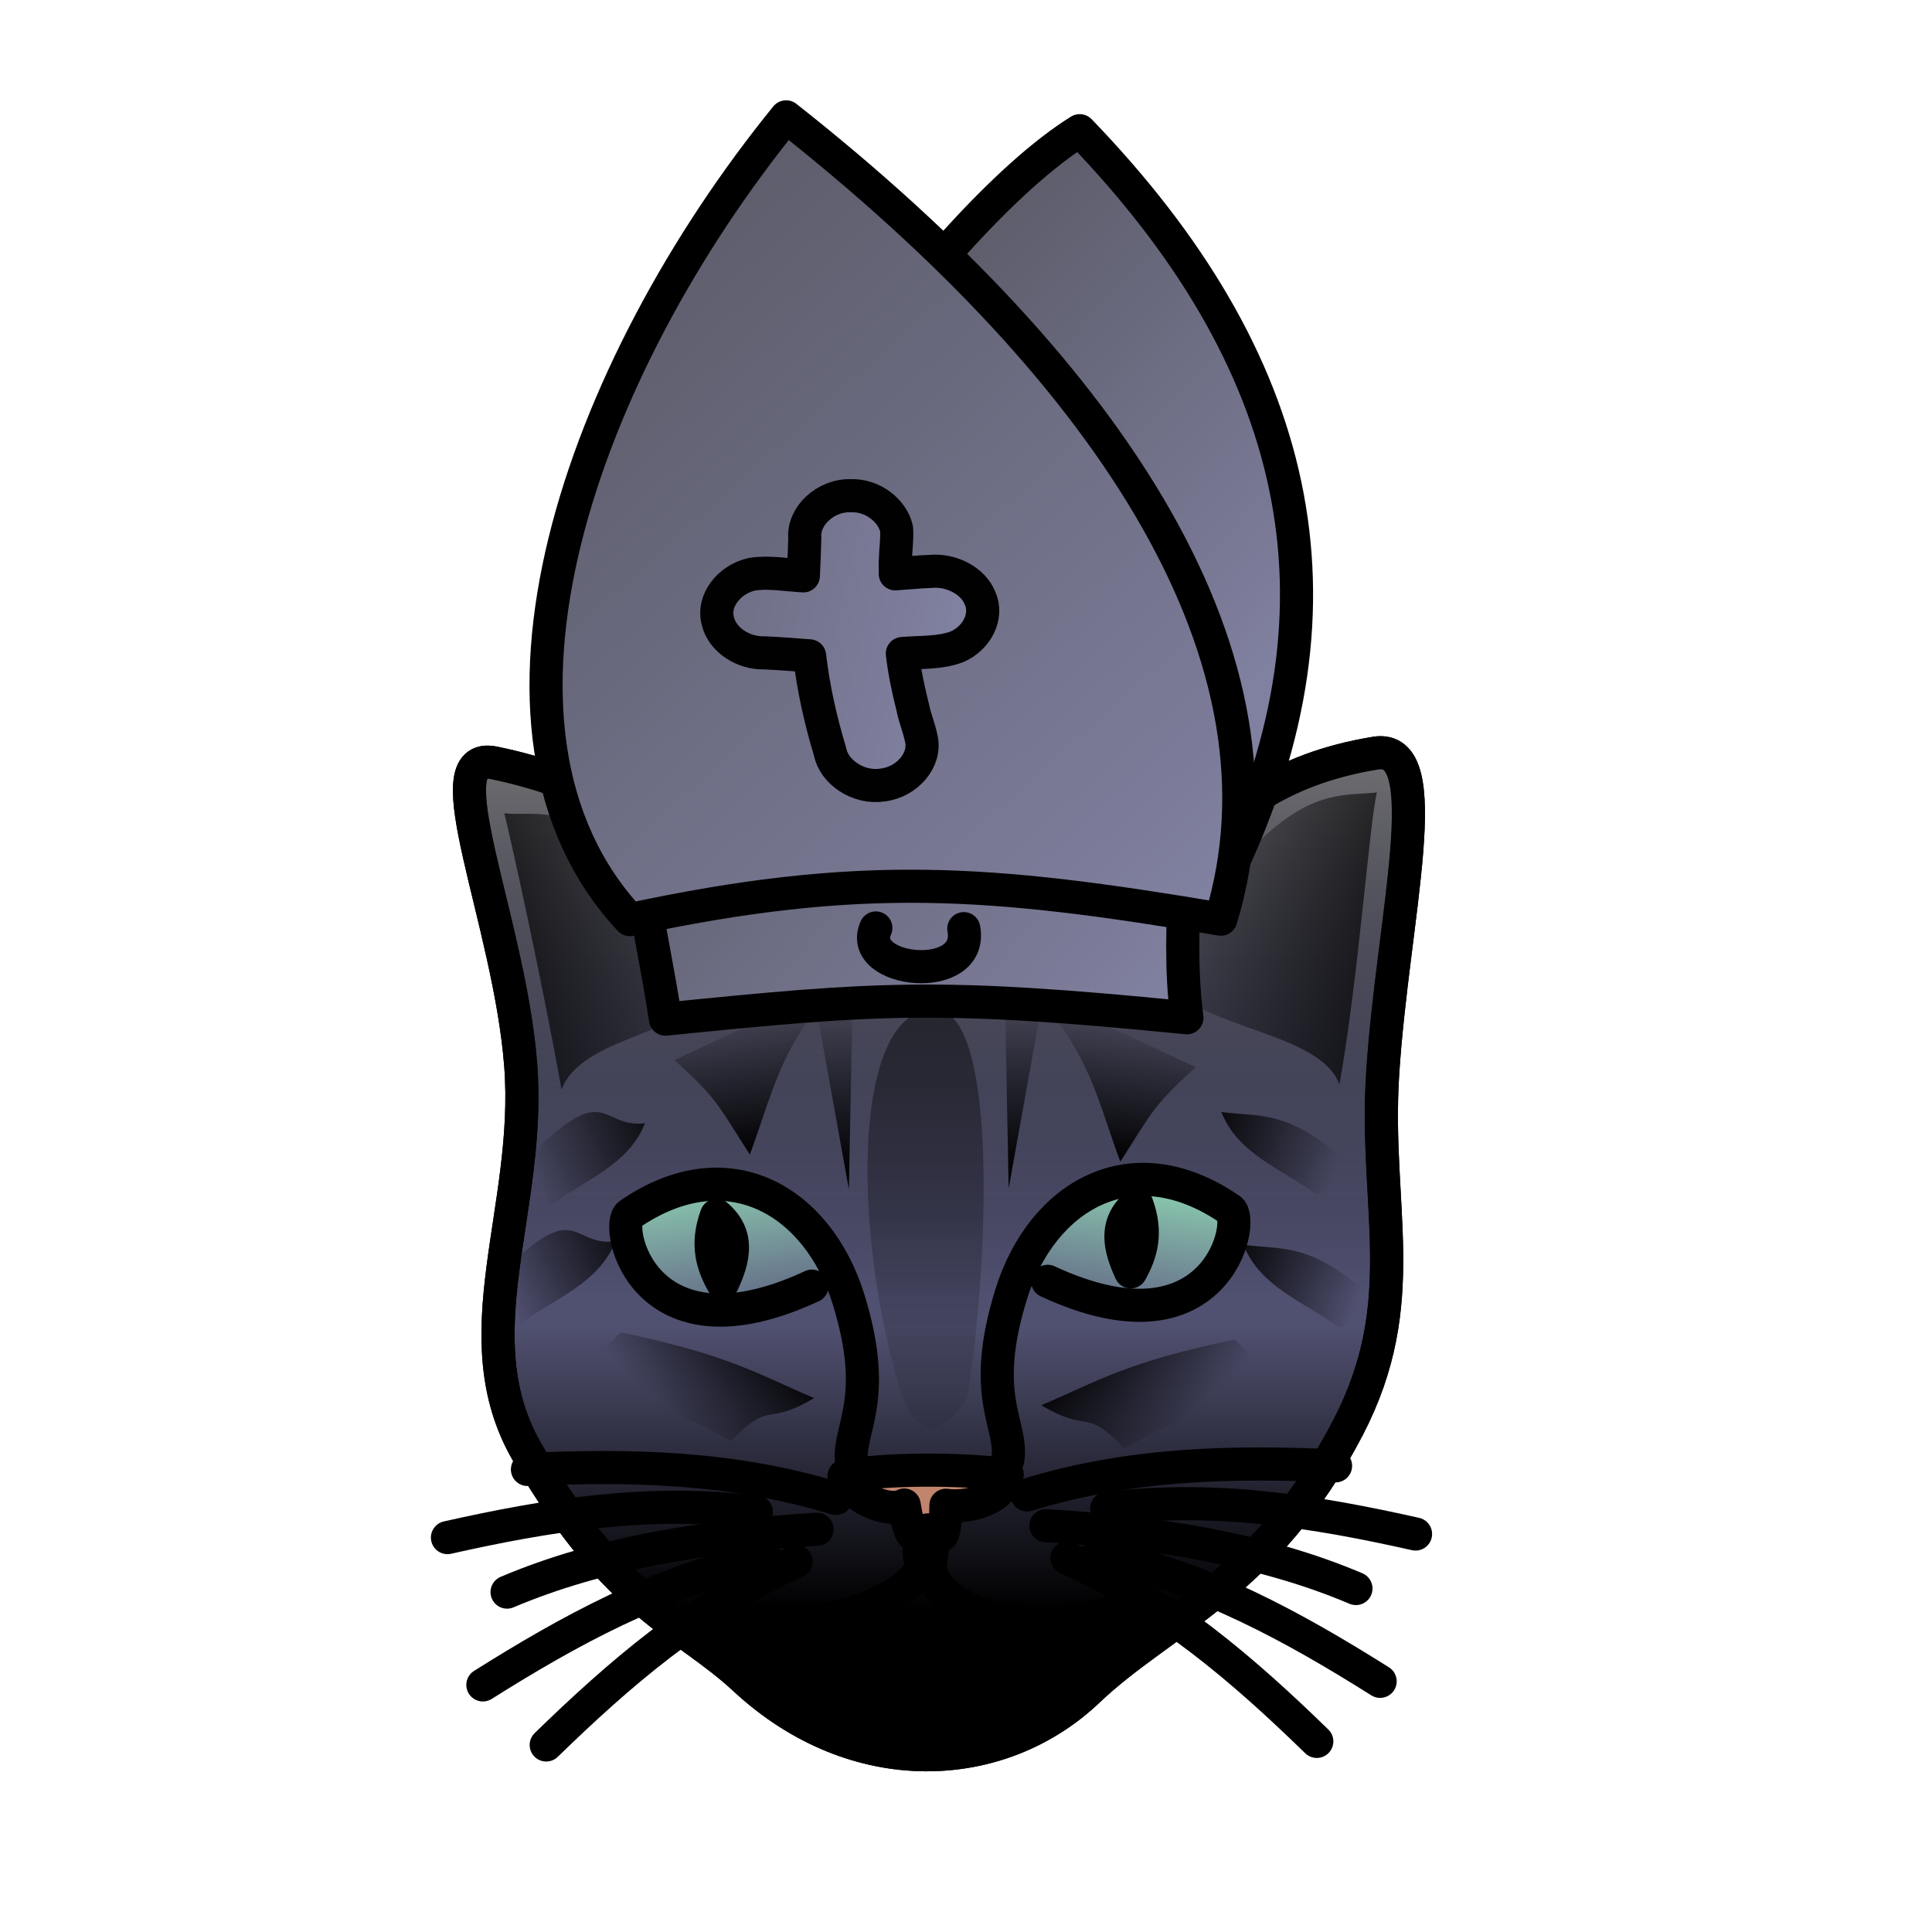
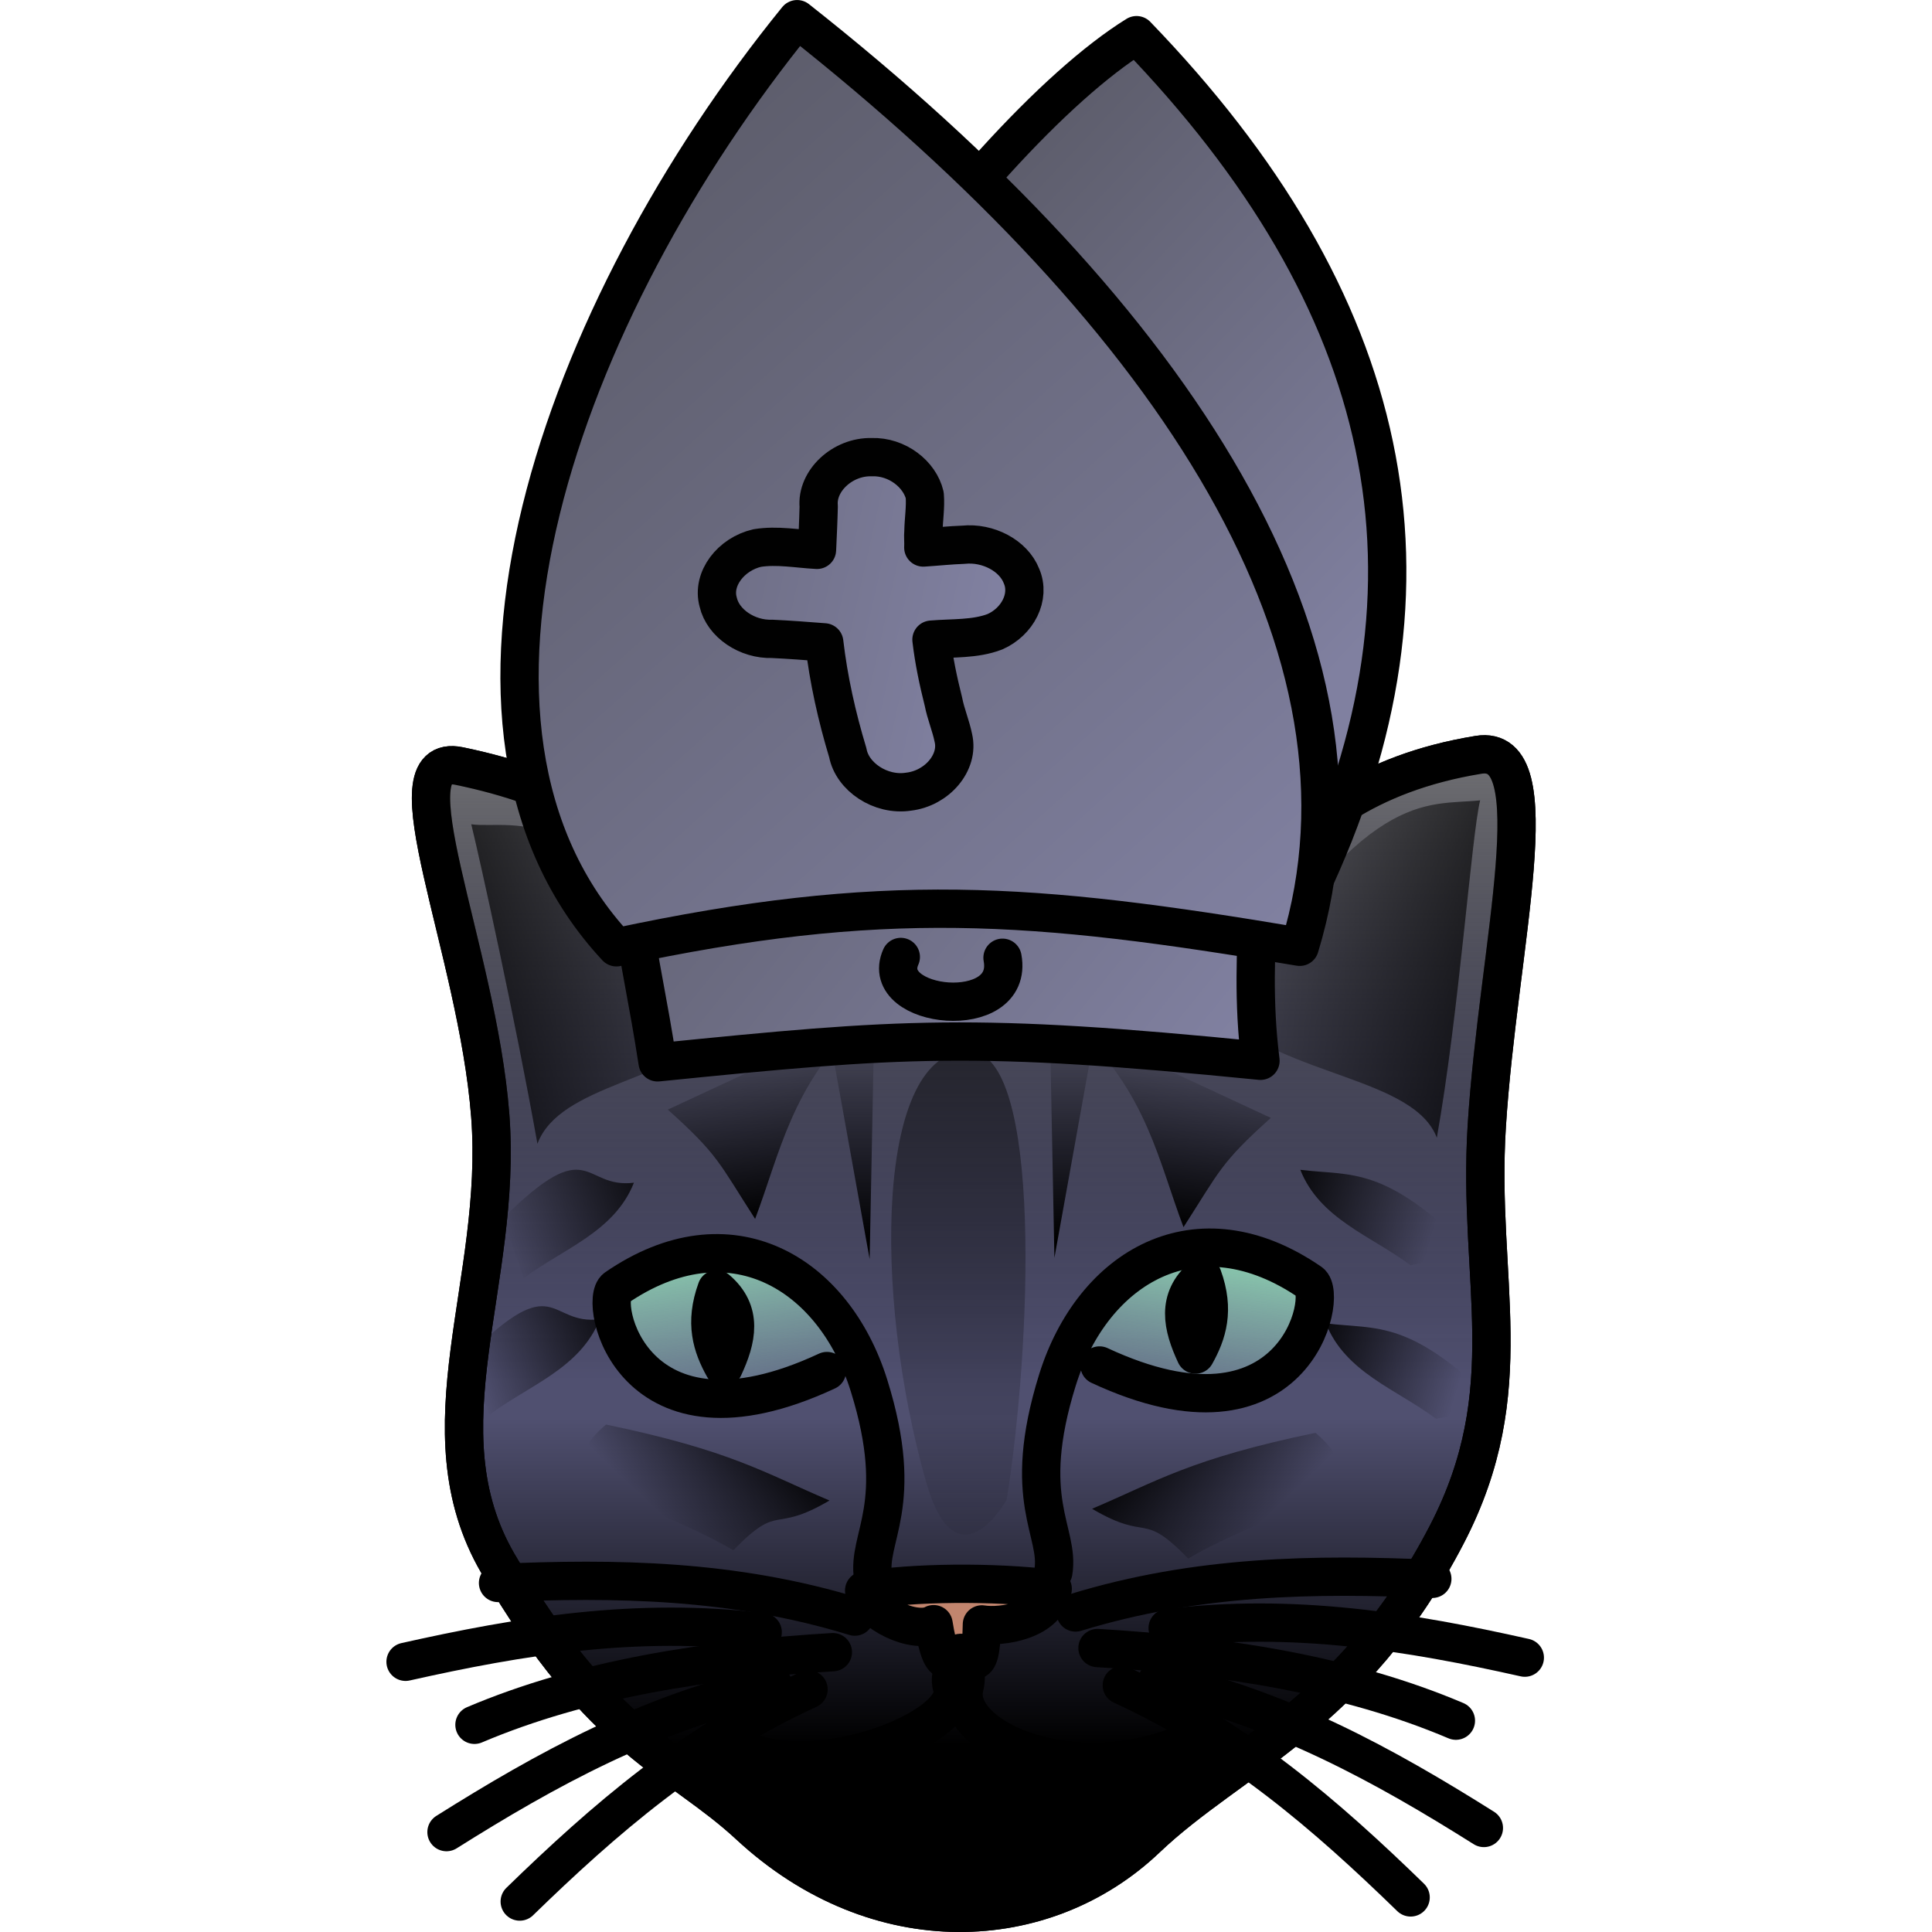
- <svg xmlns="http://www.w3.org/2000/svg" xmlns:xlink="http://www.w3.org/1999/xlink" width="700pt" height="700pt" id="svg36220" version="1.0">
+ <svg xmlns="http://www.w3.org/2000/svg" xmlns:xlink="http://www.w3.org/1999/xlink" width="100" height="100" id="svg36220" version="1.0">
  <defs id="defs36222">
    <linearGradient id="linearGradient2256">
      <stop id="stop2258" offset="0" style="stop-color:#404040;stop-opacity:1;" />
      <stop id="stop2260" offset="1" style="stop-color:#8080a0;stop-opacity:1;" />
    </linearGradient>
-     <linearGradient xlink:href="#linearGradient2507" id="linearGradient3296" gradientUnits="userSpaceOnUse" x1="472.81" y1="747.087" x2="472.81" y2="566.33" gradientTransform="matrix(0.756161,0,0,0.756161,96.07502,212.7173)" />
+     <linearGradient xlink:href="#linearGradient2507" id="linearGradient3296" gradientUnits="userSpaceOnUse" x1="472.81" y1="747.087" x2="472.81" y2="566.33" gradientTransform="matrix(9.36702e-2,0,0,9.36702e-2,6.11469,20.3496)" />
    <linearGradient id="linearGradient3284">
      <stop style="stop-color:#808080;stop-opacity:1;" offset="0" id="stop3286" />
      <stop style="stop-color:#000000;stop-opacity:0;" offset="1" id="stop3288" />
    </linearGradient>
-     <linearGradient xlink:href="#linearGradient3284" id="linearGradient3290" x1="466.629" y1="160.42" x2="466.629" y2="546.33" gradientUnits="userSpaceOnUse" gradientTransform="matrix(0.756161,0,0,0.756161,96.07502,212.7173)" />
-     <linearGradient xlink:href="#linearGradient3268" id="linearGradient3278" gradientUnits="userSpaceOnUse" x1="337.506" y1="472.642" x2="352.788" y2="578.182" gradientTransform="matrix(-0.756161,0,0,0.756161,801.8343,213.9775)" />
+     <linearGradient xlink:href="#linearGradient3284" id="linearGradient3290" x1="466.629" y1="160.42" x2="466.629" y2="546.33" gradientUnits="userSpaceOnUse" gradientTransform="matrix(9.36702e-2,0,0,9.36702e-2,6.11469,20.3496)" />
+     <linearGradient xlink:href="#linearGradient3268" id="linearGradient3278" gradientUnits="userSpaceOnUse" x1="337.506" y1="472.642" x2="352.788" y2="578.182" gradientTransform="matrix(-9.3670189e-2,0,0,9.3670189e-2,93.54132,20.50571)" />
    <linearGradient id="linearGradient3268">
      <stop style="stop-color:#8accae;stop-opacity:1;" offset="0" id="stop3270" />
      <stop style="stop-color:#9fc1cd;stop-opacity:0;" offset="1" id="stop3272" />
    </linearGradient>
-     <linearGradient xlink:href="#linearGradient3268" id="linearGradient3274" x1="337.506" y1="472.642" x2="352.788" y2="578.182" gradientUnits="userSpaceOnUse" gradientTransform="matrix(0.756161,0,0,0.756161,96.07502,212.7173)" />
-     <linearGradient xlink:href="#linearGradient2305" id="linearGradient2313" x1="2087.14" y1="-485" x2="2033.252" y2="-862.516" gradientUnits="userSpaceOnUse" gradientTransform="matrix(0.183292,0,0,0.183292,-16.57108,646.6376)" />
-     <linearGradient xlink:href="#linearGradient2305" id="linearGradient2311" x1="2394.735" y1="-485" x2="2394.735" y2="-938.333" gradientUnits="userSpaceOnUse" gradientTransform="matrix(0.183292,0,0,0.183292,-35.76228,656.1246)" />
-     <linearGradient xlink:href="#linearGradient2305" id="linearGradient2317" gradientUnits="userSpaceOnUse" gradientTransform="matrix(1.789056e-2,-0.182416,0.182416,1.789056e-2,334.9694,1051.34)" x1="2470.081" y1="-364.988" x2="2309.711" y2="-733.761" />
-     <linearGradient xlink:href="#linearGradient2305" id="linearGradient2323" gradientUnits="userSpaceOnUse" x1="2234.743" y1="-614.407" x2="1987.283" y2="-832.365" gradientTransform="matrix(7.348649e-3,-0.183144,0.183144,7.348649e-3,466.9423,1057.473)" />
-     <linearGradient xlink:href="#linearGradient2305" id="linearGradient2333" gradientUnits="userSpaceOnUse" x1="2087.14" y1="-485" x2="2033.252" y2="-862.516" gradientTransform="matrix(-0.183292,0,0,0.183292,920.0253,650.0946)" />
-     <linearGradient xlink:href="#linearGradient2305" id="linearGradient2335" gradientUnits="userSpaceOnUse" gradientTransform="matrix(-0.183292,0,0,0.183292,933.1313,655.5846)" x1="2394.735" y1="-485" x2="2394.735" y2="-938.333" />
-     <linearGradient xlink:href="#linearGradient2305" id="linearGradient2337" gradientUnits="userSpaceOnUse" gradientTransform="matrix(-1.789056e-2,-0.182416,-0.182416,1.789056e-2,563.0843,1053.067)" x1="2437.968" y1="-388.633" x2="2293.654" y2="-745.584" />
-     <linearGradient xlink:href="#linearGradient2305" id="linearGradient2339" gradientUnits="userSpaceOnUse" gradientTransform="matrix(-7.348649e-3,-0.183144,-0.183144,7.348649e-3,429.3836,1060.929)" x1="2234.743" y1="-614.407" x2="1987.283" y2="-832.365" />
-     <linearGradient xlink:href="#linearGradient2305" id="linearGradient2363" gradientUnits="userSpaceOnUse" x1="1647.14" y1="-382.909" x2="2633.252" y2="-582.909" gradientTransform="matrix(0.165748,0,0,0.165748,-71.27288,553.7026)" />
-     <linearGradient xlink:href="#linearGradient2305" id="linearGradient2367" gradientUnits="userSpaceOnUse" gradientTransform="matrix(-0.165748,0,0,0.165748,982.2883,551.1816)" x1="1647.14" y1="-382.909" x2="2633.252" y2="-582.909" />
-     <linearGradient xlink:href="#linearGradient2305" id="linearGradient3256" gradientUnits="userSpaceOnUse" gradientTransform="matrix(0.180961,-2.913348e-2,-2.913348e-2,-0.180961,0.979815,514.4726)" x1="2653.51" y1="1167.897" x2="2228.905" y2="-1469.516" />
-     <linearGradient xlink:href="#linearGradient2305" id="linearGradient3260" gradientUnits="userSpaceOnUse" gradientTransform="matrix(-1.789056e-2,-0.182416,-0.182416,1.789056e-2,552.3903,988.9046)" x1="2437.968" y1="-388.633" x2="2293.654" y2="-745.584" />
+     <linearGradient xlink:href="#linearGradient3268" id="linearGradient3274" x1="337.506" y1="472.642" x2="352.788" y2="578.182" gradientUnits="userSpaceOnUse" gradientTransform="matrix(9.3670189e-2,0,0,9.3670189e-2,6.11469,20.3496)" />
+     <linearGradient xlink:href="#linearGradient2305" id="linearGradient2313" x1="2087.14" y1="-485" x2="2033.252" y2="-862.516" gradientUnits="userSpaceOnUse" gradientTransform="matrix(2.2705477e-2,0,0,2.2705477e-2,-7.83946,74.1019)" />
+     <linearGradient xlink:href="#linearGradient2305" id="linearGradient2311" x1="2394.735" y1="-485" x2="2394.735" y2="-938.333" gradientUnits="userSpaceOnUse" gradientTransform="matrix(2.2705477e-2,0,0,2.2705477e-2,-10.21678,75.27711)" />
+     <linearGradient xlink:href="#linearGradient2305" id="linearGradient2317" gradientUnits="userSpaceOnUse" gradientTransform="matrix(2.2162107e-3,-2.2596962e-2,2.2596962e-2,2.2162107e-3,35.70797,124.2348)" x1="2470.081" y1="-364.988" x2="2309.711" y2="-733.761" />
+     <linearGradient xlink:href="#linearGradient2305" id="linearGradient2323" gradientUnits="userSpaceOnUse" x1="2234.743" y1="-614.407" x2="1987.283" y2="-832.365" gradientTransform="matrix(9.1032114e-4,-2.2687143e-2,2.2687143e-2,9.1032114e-4,52.05624,124.9945)" />
+     <linearGradient xlink:href="#linearGradient2305" id="linearGradient2333" gradientUnits="userSpaceOnUse" x1="2087.14" y1="-485" x2="2033.252" y2="-862.516" gradientTransform="matrix(-2.2705477e-2,0,0,2.2705477e-2,108.1823,74.53014)" />
+     <linearGradient xlink:href="#linearGradient2305" id="linearGradient2335" gradientUnits="userSpaceOnUse" gradientTransform="matrix(-2.2705477e-2,0,0,2.2705477e-2,109.8059,75.21022)" x1="2394.735" y1="-485" x2="2394.735" y2="-938.333" />
+     <linearGradient xlink:href="#linearGradient2305" id="linearGradient2337" gradientUnits="userSpaceOnUse" gradientTransform="matrix(-2.2162107e-3,-2.2596962e-2,-2.2596962e-2,2.2162107e-3,63.96593,124.4487)" x1="2437.968" y1="-388.633" x2="2293.654" y2="-745.584" />
+     <linearGradient xlink:href="#linearGradient2305" id="linearGradient2339" gradientUnits="userSpaceOnUse" gradientTransform="matrix(-9.1032114e-4,-2.2687143e-2,-2.2687143e-2,9.1032114e-4,47.40362,125.4227)" x1="2234.743" y1="-614.407" x2="1987.283" y2="-832.365" />
+     <linearGradient xlink:href="#linearGradient2305" id="linearGradient2363" gradientUnits="userSpaceOnUse" x1="1647.14" y1="-382.909" x2="2633.252" y2="-582.909" gradientTransform="matrix(2.0532197e-2,0,0,2.0532197e-2,-14.6157,62.58949)" />
+     <linearGradient xlink:href="#linearGradient2305" id="linearGradient2367" gradientUnits="userSpaceOnUse" gradientTransform="matrix(-2.0532197e-2,0,0,2.0532197e-2,115.8952,62.2772)" x1="1647.14" y1="-382.909" x2="2633.252" y2="-582.909" />
+     <linearGradient xlink:href="#linearGradient2305" id="linearGradient3256" gradientUnits="userSpaceOnUse" gradientTransform="matrix(2.2416722e-2,-3.6089385e-3,-3.6089385e-3,-2.2416722e-2,-5.66532,57.72983)" x1="2653.51" y1="1167.897" x2="2228.905" y2="-1469.516" />
+     <linearGradient xlink:href="#linearGradient2305" id="linearGradient3260" gradientUnits="userSpaceOnUse" gradientTransform="matrix(-2.2162107e-3,-2.2596962e-2,-2.2596962e-2,2.2162107e-3,62.6412,116.5006)" x1="2437.968" y1="-388.633" x2="2293.654" y2="-745.584" />
    <linearGradient id="linearGradient2305">
      <stop style="stop-color:#000000;stop-opacity:1;" offset="0" id="stop2307" />
      <stop style="stop-color:#000000;stop-opacity:0;" offset="1" id="stop2309" />
    </linearGradient>
-     <linearGradient xlink:href="#linearGradient2305" id="linearGradient3264" gradientUnits="userSpaceOnUse" gradientTransform="matrix(1.789056e-2,-0.182416,0.182416,1.789056e-2,349.2277,994.3056)" x1="2470.081" y1="-364.988" x2="2309.711" y2="-733.761" />
+     <linearGradient xlink:href="#linearGradient2305" id="linearGradient3264" gradientUnits="userSpaceOnUse" gradientTransform="matrix(2.2162107e-3,-2.2596962e-2,2.2596962e-2,2.2162107e-3,37.47423,117.1696)" x1="2470.081" y1="-364.988" x2="2309.711" y2="-733.761" />
    <linearGradient id="linearGradient2507">
      <stop style="stop-color:#000000;stop-opacity:1;" offset="0" id="stop2509" />
      <stop style="stop-color:#505070;stop-opacity:1;" offset="1" id="stop2511" />
    </linearGradient>
-     <linearGradient xlink:href="#linearGradient2256" id="linearGradient7567" gradientUnits="userSpaceOnUse" x1="696.986" y1="124.255" x2="216.333" y2="486.992" gradientTransform="matrix(-0.821076,0,0,0.659347,793.4967,-2.893583)" />
-     <linearGradient xlink:href="#linearGradient2256" id="linearGradient7571" gradientUnits="userSpaceOnUse" gradientTransform="matrix(0.821076,0,0,0.659347,109.3671,68.15133)" x1="-32.539" y1="195.968" x2="575.18" y2="588.124" />
-     <linearGradient xlink:href="#linearGradient2256" id="linearGradient3723" gradientUnits="userSpaceOnUse" gradientTransform="matrix(0.263763,-1.745969e-2,3.317125e-2,0.374229,495.2371,151.8994)" x1="-1567.287" y1="-173.399" x2="-199.666" y2="439.294" />
-     <linearGradient xlink:href="#linearGradient2256" id="linearGradient3939" gradientUnits="userSpaceOnUse" gradientTransform="matrix(0.821076,0,0,0.659347,101.1563,3.699977)" x1="-153.954" y1="-67.193" x2="615.718" y2="620.052" />
+     <linearGradient xlink:href="#linearGradient2256" id="linearGradient7567" gradientUnits="userSpaceOnUse" x1="696.986" y1="124.255" x2="216.333" y2="486.992" gradientTransform="matrix(-0.1017116,0,0,8.1677269e-2,92.5085,-6.359417)" />
+     <linearGradient xlink:href="#linearGradient2256" id="linearGradient7571" gradientUnits="userSpaceOnUse" gradientTransform="matrix(0.1017116,0,0,8.1677269e-2,7.76126,2.441343)" x1="-32.539" y1="195.968" x2="575.18" y2="588.124" />
+     <linearGradient xlink:href="#linearGradient2256" id="linearGradient3723" gradientUnits="userSpaceOnUse" gradientTransform="matrix(3.2673905e-2,-2.1628366e-3,4.1091218e-3,4.6357992e-2,55.56129,12.81572)" x1="-1567.287" y1="-173.399" x2="-199.666" y2="439.294" />
+     <linearGradient xlink:href="#linearGradient2256" id="linearGradient3939" gradientUnits="userSpaceOnUse" gradientTransform="matrix(0.1017116,0,0,8.1677269e-2,6.74414,-5.542626)" x1="-153.954" y1="-67.193" x2="615.718" y2="620.052" />
  </defs>
  <g id="layer1">
-     <path style="fill:url(#linearGradient3296);fill-opacity:1;fill-rule:evenodd;stroke:#000000;stroke-width:16;stroke-linecap:round;stroke-linejoin:round;stroke-miterlimit:4;stroke-dasharray:none;stroke-opacity:1" d="M 379.558,455.276 C 329.399,433.738 327.297,386.851 238.58,368.533 C 207.924,362.203 246.176,444.691 251.557,514.54 C 256.939,584.399 222.04,645.532 254.787,701.762 C 298.306,776.487 330.31,783.799 359.769,811.137 C 413.425,860.928 483.374,857.003 525.713,816.667 C 561.533,782.543 611.856,765.486 651.232,689.632 C 682.738,628.938 663.869,583.434 667.944,518.844 C 672.697,443.499 695.334,358.776 664.408,363.848 C 569.822,379.36 564.162,450.561 522.327,462.929 C 477.754,476.106 420.797,472.983 379.558,455.276 z " id="path3294" />
-     <path id="path3280" d="M 379.558,455.276 C 329.399,433.738 327.297,386.851 238.58,368.533 C 207.924,362.203 246.176,444.691 251.557,514.54 C 256.939,584.399 222.04,645.532 254.787,701.762 C 298.306,776.487 330.31,783.799 359.769,811.137 C 413.425,860.928 483.374,857.003 525.713,816.667 C 561.533,782.543 611.856,765.486 651.232,689.632 C 682.738,628.938 663.869,583.434 667.944,518.844 C 672.697,443.499 695.334,358.776 664.408,363.848 C 569.822,379.36 564.162,450.561 522.327,462.929 C 477.754,476.106 420.797,472.983 379.558,455.276 z " style="fill:url(#linearGradient3290);fill-opacity:1;fill-rule:evenodd;stroke:#000000;stroke-width:16;stroke-linecap:round;stroke-linejoin:round;stroke-miterlimit:4;stroke-dasharray:none;stroke-opacity:1" />
-     <path style="fill:url(#linearGradient3278);fill-opacity:1;fill-rule:evenodd;stroke:none;stroke-width:16;stroke-linecap:round;stroke-linejoin:round;stroke-miterlimit:4;stroke-dasharray:none;stroke-opacity:1" d="M 497.262,618.228 C 511.948,571.074 552.736,556.799 593.794,587.902 C 604.026,595.652 579.577,661.114 497.262,618.228 z " id="path3276" />
-     <path id="path3266" d="M 400.647,616.967 C 385.961,569.814 345.174,555.539 304.115,586.641 C 293.884,594.392 318.333,659.854 400.647,616.967 z " style="fill:url(#linearGradient3274);fill-opacity:1;fill-rule:evenodd;stroke:none;stroke-width:16;stroke-linecap:round;stroke-linejoin:round;stroke-miterlimit:4;stroke-dasharray:none;stroke-opacity:1" />
-     <path id="path2267" d="M 407.781,713.009 C 409.947,722.599 429.058,731.43 436.809,727.079 C 440.513,750.267 444.275,739.676 448.044,739.078 C 451.383,738.548 456.568,751.814 456.984,727.179 C 465.445,728.558 484.638,725.385 485.973,712.929 L 486.584,712.318 C 461.984,709.232 427.493,709.577 407.781,713.009 z " style="fill:#c1856e;fill-opacity:1;fill-rule:evenodd;stroke:#000000;stroke-width:16;stroke-linecap:round;stroke-linejoin:round;stroke-miterlimit:4;stroke-dasharray:none;stroke-opacity:1" />
-     <path style="fill:none;fill-opacity:0.75;fill-rule:evenodd;stroke:#000000;stroke-width:16;stroke-linecap:round;stroke-linejoin:round;stroke-miterlimit:4;stroke-dasharray:none;stroke-opacity:1" d="M 403.884,723.926 C 353.203,708.368 303.876,707.709 254.806,709.874" id="path2281" />
-     <path id="path2283" d="M 365.392,730.43 C 312.765,724.022 264.091,732.043 216.165,742.8" style="fill:none;fill-opacity:0.75;fill-rule:evenodd;stroke:#000000;stroke-width:16;stroke-linecap:round;stroke-linejoin:round;stroke-miterlimit:4;stroke-dasharray:none;stroke-opacity:1" />
-     <path style="fill:none;fill-opacity:0.75;fill-rule:evenodd;stroke:#000000;stroke-width:16;stroke-linecap:round;stroke-linejoin:round;stroke-miterlimit:4;stroke-dasharray:none;stroke-opacity:1" d="M 394.716,738.778 C 341.795,741.935 290.171,749.935 244.96,769.132" id="path2285" />
-     <path id="path2289" d="M 536.8,778.763 C 491.522,795.178 444.874,773.768 449.682,753.465 C 452.744,740.538 441.665,744.063 444.528,753.457 C 449.56,769.965 387.305,795.337 354.84,778.373" style="fill:none;fill-opacity:0.75;fill-rule:evenodd;stroke:#000000;stroke-width:16;stroke-linecap:round;stroke-linejoin:round;stroke-miterlimit:4;stroke-dasharray:none;stroke-opacity:1" />
-     <path style="fill:none;fill-opacity:0.75;fill-rule:evenodd;stroke:#000000;stroke-width:16;stroke-linecap:round;stroke-linejoin:round;stroke-miterlimit:4;stroke-dasharray:none;stroke-opacity:1" d="M 411.539,707.62 C 408.714,690.676 425.527,677.793 409.829,627.391 C 395.142,580.238 351.657,553.89 304.115,586.642 C 296.439,591.93 310.508,659.39 392.248,621.314" id="path2291" />
-     <path style="fill:#000000;fill-opacity:1;fill-rule:evenodd;stroke:#000000;stroke-width:16;stroke-linecap:round;stroke-linejoin:round;stroke-miterlimit:4;stroke-dasharray:none;stroke-opacity:1" d="M 346.14,587.136 C 357.239,596.567 354.607,607.967 349.112,619.778 C 344.206,610.97 340.992,601.266 346.14,587.136 z " id="path2293" />
-     <path style="fill:url(#linearGradient2313);fill-opacity:1;fill-rule:evenodd;stroke:none;stroke-width:16;stroke-linecap:round;stroke-linejoin:round;stroke-miterlimit:4;stroke-dasharray:none;stroke-opacity:1" d="M 325.747,512.074 C 346.891,531.05 347.059,534.205 362.231,557.742 C 372.695,530.044 377.395,502.347 406.221,474.649 L 325.747,512.074 z " id="path2299" />
-     <path style="fill:url(#linearGradient2311);fill-opacity:1;fill-rule:evenodd;stroke:none;stroke-width:16;stroke-linecap:round;stroke-linejoin:round;stroke-miterlimit:4;stroke-dasharray:none;stroke-opacity:1" d="M 394.532,488.168 L 410.085,574.573 L 411.813,486.44 L 394.532,488.168 z " id="path2303" />
-     <path id="path2315" d="M 251.289,639.54 C 267.668,627.281 289.229,620.204 297.324,599.661 C 275.506,602.356 279.382,578.027 242.441,614.718 L 251.289,639.54 z " style="fill:url(#linearGradient2317);fill-opacity:1;fill-rule:evenodd;stroke:none;stroke-width:16;stroke-linecap:round;stroke-linejoin:round;stroke-miterlimit:4;stroke-dasharray:none;stroke-opacity:1" />
-     <path id="path2321" d="M 353.124,696.21 C 372.932,675.844 369.179,689.627 393.305,675.411 C 366.049,663.845 352.387,654.583 299.946,643.678 C 269.863,669.061 317.609,675.2 353.124,696.21 z " style="fill:url(#linearGradient2323);fill-opacity:1;fill-rule:evenodd;stroke:none;stroke-width:16;stroke-linecap:round;stroke-linejoin:round;stroke-miterlimit:4;stroke-dasharray:none;stroke-opacity:1" />
-     <path id="path2325" d="M 577.708,515.53 C 556.564,534.506 556.396,537.662 541.224,561.198 C 530.759,533.5 526.06,505.803 497.234,478.106 L 577.708,515.53 z " style="fill:url(#linearGradient2333);fill-opacity:1;fill-rule:evenodd;stroke:none;stroke-width:16;stroke-linecap:round;stroke-linejoin:round;stroke-miterlimit:4;stroke-dasharray:none;stroke-opacity:1" />
-     <path id="path2327" d="M 502.838,487.627 L 487.285,574.032 L 485.557,485.899 L 502.838,487.627 z " style="fill:url(#linearGradient2335);fill-opacity:1;fill-rule:evenodd;stroke:none;stroke-width:16;stroke-linecap:round;stroke-linejoin:round;stroke-miterlimit:4;stroke-dasharray:none;stroke-opacity:1" />
-     <path style="fill:url(#linearGradient2337);fill-opacity:1;fill-rule:evenodd;stroke:none;stroke-width:16;stroke-linecap:round;stroke-linejoin:round;stroke-miterlimit:4;stroke-dasharray:none;stroke-opacity:1" d="M 646.765,641.268 C 630.386,629.009 608.825,621.932 600.729,601.389 C 622.548,604.084 635.78,599.306 672.72,635.998 L 646.765,641.268 z " id="path2329" />
-     <path style="fill:url(#linearGradient2339);fill-opacity:1;fill-rule:evenodd;stroke:none;stroke-width:16;stroke-linecap:round;stroke-linejoin:round;stroke-miterlimit:4;stroke-dasharray:none;stroke-opacity:1" d="M 543.202,699.667 C 523.394,679.3 527.147,693.084 503.021,678.867 C 530.277,667.301 543.939,658.039 596.379,647.134 C 626.463,672.517 578.717,678.657 543.202,699.667 z " id="path2331" />
-     <path style="fill:none;fill-opacity:0.75;fill-rule:evenodd;stroke:#000000;stroke-width:16;stroke-linecap:round;stroke-linejoin:round;stroke-miterlimit:4;stroke-dasharray:none;stroke-opacity:1" d="M 384.549,754.333 C 336.353,776.419 299.077,808.731 263.871,842.981" id="path2341" />
-     <path style="fill:none;fill-opacity:0.75;fill-rule:evenodd;stroke:#000000;stroke-width:16;stroke-linecap:round;stroke-linejoin:round;stroke-miterlimit:4;stroke-dasharray:none;stroke-opacity:1" d="M 369.788,752.449 C 318.045,763.993 274.847,787.816 233.27,813.967" id="path2343" />
-     <path id="path2345" d="M 496.117,722.198 C 546.798,706.64 596.124,705.98 645.194,708.146" style="fill:none;fill-opacity:0.75;fill-rule:evenodd;stroke:#000000;stroke-width:16;stroke-linecap:round;stroke-linejoin:round;stroke-miterlimit:4;stroke-dasharray:none;stroke-opacity:1" />
-     <path style="fill:none;fill-opacity:0.75;fill-rule:evenodd;stroke:#000000;stroke-width:16;stroke-linecap:round;stroke-linejoin:round;stroke-miterlimit:4;stroke-dasharray:none;stroke-opacity:1" d="M 534.608,728.702 C 587.235,722.294 635.909,730.315 683.835,741.072" id="path2347" />
-     <path id="path2349" d="M 505.284,737.05 C 558.205,740.207 609.829,748.207 655.04,767.403" style="fill:none;fill-opacity:0.75;fill-rule:evenodd;stroke:#000000;stroke-width:16;stroke-linecap:round;stroke-linejoin:round;stroke-miterlimit:4;stroke-dasharray:none;stroke-opacity:1" />
-     <path id="path2351" d="M 515.451,752.605 C 563.647,774.691 600.923,807.003 636.129,841.253" style="fill:none;fill-opacity:0.75;fill-rule:evenodd;stroke:#000000;stroke-width:16;stroke-linecap:round;stroke-linejoin:round;stroke-miterlimit:4;stroke-dasharray:none;stroke-opacity:1" />
-     <path id="path2353" d="M 530.212,750.721 C 581.956,762.265 625.153,786.087 666.73,812.238" style="fill:none;fill-opacity:0.75;fill-rule:evenodd;stroke:#000000;stroke-width:16;stroke-linecap:round;stroke-linejoin:round;stroke-miterlimit:4;stroke-dasharray:none;stroke-opacity:1" />
-     <path id="path2361" d="M 243.632,392.86 C 247.282,407.81 261.972,474.131 271.273,526.354 C 280.735,501.308 326.974,500.571 353.042,475.525 C 293.244,379.309 261.553,395.254 243.632,392.86 z " style="fill:url(#linearGradient2363);fill-opacity:1;fill-rule:evenodd;stroke:none;stroke-width:16;stroke-linecap:round;stroke-linejoin:round;stroke-miterlimit:4;stroke-dasharray:none;stroke-opacity:1" />
-     <path style="fill:url(#linearGradient2367);fill-opacity:1;fill-rule:evenodd;stroke:none;stroke-width:16;stroke-linecap:round;stroke-linejoin:round;stroke-miterlimit:4;stroke-dasharray:none;stroke-opacity:1" d="M 665.169,382.855 C 661.519,397.804 656.374,471.611 647.074,523.834 C 637.611,498.787 584.041,498.051 557.973,473.004 C 617.771,376.789 642.207,385.249 665.169,382.855 z " id="path2365" />
-     <path id="path7569" d="M 321.479,492.331 C 306.546,394.014 283.419,393.375 424.113,235.186 C 620.269,352.472 560.728,391.546 573.384,491.675 C 453.473,479.759 423.72,482.023 321.479,492.331 z " style="fill:url(#linearGradient7571);fill-opacity:1.0;fill-rule:evenodd;stroke:#000000;stroke-width:16;stroke-linecap:round;stroke-linejoin:round;stroke-miterlimit:4;stroke-dasharray:none;stroke-opacity:1" />
-     <path id="path3250" d="M 486.839,705.298 C 489.663,688.353 472.851,675.47 488.549,625.069 C 503.235,577.916 546.72,551.567 594.262,584.319 C 601.938,589.608 587.869,657.068 506.129,618.992" style="fill:none;fill-opacity:0.75;fill-rule:evenodd;stroke:#000000;stroke-width:16;stroke-linecap:round;stroke-linejoin:round;stroke-miterlimit:4;stroke-dasharray:none;stroke-opacity:1" />
-     <path id="path3252" d="M 549.213,581.789 C 538.114,591.22 540.746,602.621 546.241,614.431 C 551.146,605.623 554.361,595.92 549.213,581.789 z " style="fill:#000000;fill-opacity:1;fill-rule:evenodd;stroke:#000000;stroke-width:16;stroke-linecap:round;stroke-linejoin:round;stroke-miterlimit:4;stroke-dasharray:none;stroke-opacity:1" />
-     <path style="fill:url(#linearGradient3256);fill-opacity:1;fill-rule:evenodd;stroke:none;stroke-width:16;stroke-linecap:round;stroke-linejoin:round;stroke-miterlimit:4;stroke-dasharray:none;stroke-opacity:1" d="M 433.596,667.353 C 411.273,588.741 412.764,487.007 451.601,487.575 C 482.752,488.046 477.466,612.615 467.315,675.134 C 467.315,675.134 446.427,712.538 433.596,667.353 z " id="path3254" />
-     <path id="path7565" d="M 593.535,421.19 C 655.772,290.556 628.204,173.583 521.602,63.137 C 453.883,105.088 327.285,276.16 318.641,387.22 C 430.661,368.338 482.482,397.476 593.535,421.19 z " style="fill:url(#linearGradient7567);fill-opacity:1.0;fill-rule:evenodd;stroke:#000000;stroke-width:16;stroke-linecap:round;stroke-linejoin:round;stroke-miterlimit:4;stroke-dasharray:none;stroke-opacity:1" />
-     <path style="fill:url(#linearGradient3939);fill-opacity:1.0;fill-rule:evenodd;stroke:#000000;stroke-width:16;stroke-linecap:round;stroke-linejoin:round;stroke-miterlimit:4;stroke-dasharray:none;stroke-opacity:1" d="M 304.275,444.257 C 218.58,352.374 280.914,178.146 379.775,56.448 C 538.712,181.82 627.628,319.921 589.785,444.049 C 477.765,425.168 415.328,420.543 304.275,444.257 z " id="path5801" />
-     <path style="opacity:0.99;fill:url(#linearGradient3723);fill-opacity:1.0;fill-rule:evenodd;stroke:#000000;stroke-width:16;stroke-linecap:round;stroke-linejoin:round;stroke-miterlimit:4;stroke-dasharray:none;stroke-dashoffset:0;stroke-opacity:1" d="M 410.943,239.458 C 398.587,239.163 387.842,249.48 388.796,260.011 C 388.659,266.074 388.352,272.133 388.085,278.192 C 379.801,277.753 371.379,276.101 363.129,277.432 C 352.194,279.935 344.086,290.285 346.792,300.002 C 348.817,308.904 358.91,315.735 369.393,315.386 C 376.645,315.711 383.878,316.29 391.111,316.841 C 392.925,332.426 396.386,347.859 400.965,363.004 C 402.81,372.972 414.633,381.045 426.36,379.228 C 438.248,377.829 447.489,367.04 445.068,356.789 C 444.03,351.667 441.898,346.758 440.911,341.621 C 438.758,333.062 436.923,324.421 435.916,315.712 C 444.78,314.95 454.135,315.612 462.444,312.404 C 471.878,308.242 477.355,297.821 473.502,289.071 C 470.174,280.579 459.524,274.984 449.26,276.062 C 443.658,276.251 438.091,276.858 432.502,277.213 C 432.632,274.937 432.339,272.601 432.563,270.299 C 432.674,265.326 433.507,260.333 433.11,255.372 C 431.046,246.597 421.578,239.093 410.943,239.458 z " id="rect3643" />
-     <path style="fill:none;fill-opacity:0.75;fill-rule:evenodd;stroke:#000000;stroke-width:16;stroke-linecap:round;stroke-linejoin:round;stroke-miterlimit:4;stroke-dasharray:none;stroke-opacity:1" d="M 423.11,448.294 C 413.445,470.053 470.692,476.103 465.598,448.623" id="path3941" />
-     <path id="path3258" d="M 636.072,577.106 C 619.693,564.846 598.131,557.77 590.036,537.227 C 611.855,539.922 625.086,535.144 662.026,571.835 L 636.072,577.106 z " style="fill:url(#linearGradient3260);fill-opacity:1;fill-rule:evenodd;stroke:none;stroke-width:16;stroke-linecap:round;stroke-linejoin:round;stroke-miterlimit:4;stroke-dasharray:none;stroke-opacity:1" />
-     <path style="fill:url(#linearGradient3264);fill-opacity:1;fill-rule:evenodd;stroke:none;stroke-width:16;stroke-linecap:round;stroke-linejoin:round;stroke-miterlimit:4;stroke-dasharray:none;stroke-opacity:1" d="M 265.547,582.507 C 281.926,570.247 303.487,563.171 311.583,542.628 C 289.764,545.323 293.64,520.993 256.7,557.685 L 265.547,582.507 z " id="path3262" />
+     <path style="fill:url(#linearGradient3296);fill-opacity:1;fill-rule:evenodd;stroke:#000000;stroke-width:1.982;stroke-linecap:round;stroke-linejoin:round;stroke-miterlimit:4;stroke-dasharray:none;stroke-opacity:1" d="M 41.231,50.397 C 35.018,47.729 34.758,41.921 23.768,39.651 C 19.97,38.867 24.709,49.086 25.375,57.738 C 26.042,66.392 21.719,73.965 25.775,80.93 C 31.166,90.187 35.131,91.093 38.78,94.479 C 45.427,100.647 54.092,100.161 59.337,95.164 C 63.774,90.937 70.008,88.824 74.885,79.428 C 78.788,71.909 76.451,66.273 76.956,58.271 C 77.544,48.938 80.349,38.443 76.517,39.071 C 64.801,40.993 64.099,49.813 58.917,51.345 C 53.396,52.977 46.34,52.59 41.231,50.397 z" id="path3294" />
+     <path id="path3280" d="M 41.231,50.397 C 35.018,47.729 34.758,41.921 23.768,39.651 C 19.97,38.867 24.709,49.086 25.375,57.738 C 26.042,66.392 21.719,73.965 25.775,80.93 C 31.166,90.187 35.131,91.093 38.78,94.479 C 45.427,100.647 54.092,100.161 59.337,95.164 C 63.774,90.937 70.008,88.824 74.885,79.428 C 78.788,71.909 76.451,66.273 76.956,58.271 C 77.544,48.938 80.349,38.443 76.517,39.071 C 64.801,40.993 64.099,49.813 58.917,51.345 C 53.396,52.977 46.34,52.59 41.231,50.397 z" style="fill:url(#linearGradient3290);fill-opacity:1;fill-rule:evenodd;stroke:#000000;stroke-width:1.982;stroke-linecap:round;stroke-linejoin:round;stroke-miterlimit:4;stroke-dasharray:none;stroke-opacity:1" />
+     <path style="fill:url(#linearGradient3278);fill-opacity:1;fill-rule:evenodd;stroke:none;stroke-width:16;stroke-linecap:round;stroke-linejoin:round;stroke-miterlimit:4;stroke-dasharray:none;stroke-opacity:1" d="M 55.812,70.583 C 57.631,64.741 62.684,62.973 67.77,66.826 C 69.038,67.786 66.009,75.895 55.812,70.583 z" id="path3276" />
+     <path id="path3266" d="M 43.844,70.426 C 42.025,64.585 36.972,62.817 31.886,66.67 C 30.618,67.63 33.647,75.739 43.844,70.426 z" style="fill:url(#linearGradient3274);fill-opacity:1;fill-rule:evenodd;stroke:none;stroke-width:16;stroke-linecap:round;stroke-linejoin:round;stroke-miterlimit:4;stroke-dasharray:none;stroke-opacity:1" />
+     <path id="path2267" d="M 44.728,82.324 C 44.996,83.512 47.363,84.606 48.323,84.067 C 48.782,86.939 49.248,85.627 49.715,85.553 C 50.129,85.487 50.771,87.131 50.823,84.079 C 51.871,84.25 54.248,83.857 54.414,82.314 L 54.489,82.238 C 51.442,81.856 47.169,81.899 44.728,82.324 z" style="fill:#c1856e;fill-opacity:1;fill-rule:evenodd;stroke:#000000;stroke-width:1.982;stroke-linecap:round;stroke-linejoin:round;stroke-miterlimit:4;stroke-dasharray:none;stroke-opacity:1" />
+     <path style="fill:none;fill-opacity:0.75;fill-rule:evenodd;stroke:#000000;stroke-width:1.982;stroke-linecap:round;stroke-linejoin:round;stroke-miterlimit:4;stroke-dasharray:none;stroke-opacity:1" d="M 44.245,83.676 C 37.967,81.749 31.856,81.667 25.778,81.935" id="path2281" />
+     <path id="path2283" d="M 39.477,84.482 C 32.957,83.688 26.928,84.682 20.991,86.014" style="fill:none;fill-opacity:0.75;fill-rule:evenodd;stroke:#000000;stroke-width:1.982;stroke-linecap:round;stroke-linejoin:round;stroke-miterlimit:4;stroke-dasharray:none;stroke-opacity:1" />
+     <path style="fill:none;fill-opacity:0.75;fill-rule:evenodd;stroke:#000000;stroke-width:1.982;stroke-linecap:round;stroke-linejoin:round;stroke-miterlimit:4;stroke-dasharray:none;stroke-opacity:1" d="M 43.109,85.516 C 36.554,85.907 30.159,86.898 24.558,89.276" id="path2285" />
+     <path id="path2289" d="M 60.71,90.469 C 55.101,92.502 49.322,89.85 49.918,87.335 C 50.297,85.734 48.925,86.171 49.28,87.334 C 49.903,89.379 42.191,92.522 38.17,90.421" style="fill:none;fill-opacity:0.75;fill-rule:evenodd;stroke:#000000;stroke-width:1.982;stroke-linecap:round;stroke-linejoin:round;stroke-miterlimit:4;stroke-dasharray:none;stroke-opacity:1" />
+     <path style="fill:none;fill-opacity:0.75;fill-rule:evenodd;stroke:#000000;stroke-width:1.982;stroke-linecap:round;stroke-linejoin:round;stroke-miterlimit:4;stroke-dasharray:none;stroke-opacity:1" d="M 45.193,81.656 C 44.843,79.557 46.926,77.961 44.981,71.718 C 43.162,65.877 37.775,62.613 31.886,66.67 C 30.935,67.325 32.678,75.682 42.803,70.965" id="path2291" />
+     <path style="fill:#000000;fill-opacity:1;fill-rule:evenodd;stroke:#000000;stroke-width:1.982;stroke-linecap:round;stroke-linejoin:round;stroke-miterlimit:4;stroke-dasharray:none;stroke-opacity:1" d="M 37.092,66.731 C 38.467,67.899 38.141,69.312 37.46,70.775 C 36.852,69.684 36.454,68.482 37.092,66.731 z" id="path2293" />
+     <path style="fill:url(#linearGradient2313);fill-opacity:1;fill-rule:evenodd;stroke:none;stroke-width:16;stroke-linecap:round;stroke-linejoin:round;stroke-miterlimit:4;stroke-dasharray:none;stroke-opacity:1" d="M 34.566,57.433 C 37.185,59.783 37.206,60.174 39.085,63.09 C 40.381,59.659 40.963,56.228 44.534,52.797 L 34.566,57.433 z" id="path2299" />
+     <path style="fill:url(#linearGradient2311);fill-opacity:1;fill-rule:evenodd;stroke:none;stroke-width:16;stroke-linecap:round;stroke-linejoin:round;stroke-miterlimit:4;stroke-dasharray:none;stroke-opacity:1" d="M 43.086,54.471 L 45.013,65.175 L 45.227,54.257 L 43.086,54.471 z" id="path2303" />
+     <path id="path2315" d="M 25.342,73.223 C 27.371,71.704 30.042,70.827 31.045,68.283 C 28.342,68.617 28.822,65.603 24.246,70.148 L 25.342,73.223 z" style="fill:url(#linearGradient2317);fill-opacity:1;fill-rule:evenodd;stroke:none;stroke-width:16;stroke-linecap:round;stroke-linejoin:round;stroke-miterlimit:4;stroke-dasharray:none;stroke-opacity:1" />
+     <path id="path2321" d="M 37.957,80.243 C 40.411,77.72 39.946,79.427 42.934,77.666 C 39.558,76.233 37.866,75.086 31.369,73.735 C 27.643,76.88 33.557,77.64 37.957,80.243 z" style="fill:url(#linearGradient2323);fill-opacity:1;fill-rule:evenodd;stroke:none;stroke-width:16;stroke-linecap:round;stroke-linejoin:round;stroke-miterlimit:4;stroke-dasharray:none;stroke-opacity:1" />
+     <path id="path2325" d="M 65.777,57.861 C 63.158,60.212 63.137,60.602 61.258,63.518 C 59.962,60.087 59.38,56.656 55.809,53.225 L 65.777,57.861 z" style="fill:url(#linearGradient2333);fill-opacity:1;fill-rule:evenodd;stroke:none;stroke-width:16;stroke-linecap:round;stroke-linejoin:round;stroke-miterlimit:4;stroke-dasharray:none;stroke-opacity:1" />
+     <path id="path2327" d="M 56.503,54.404 L 54.576,65.108 L 54.362,54.19 L 56.503,54.404 z" style="fill:url(#linearGradient2335);fill-opacity:1;fill-rule:evenodd;stroke:none;stroke-width:16;stroke-linecap:round;stroke-linejoin:round;stroke-miterlimit:4;stroke-dasharray:none;stroke-opacity:1" />
+     <path style="fill:url(#linearGradient2337);fill-opacity:1;fill-rule:evenodd;stroke:none;stroke-width:16;stroke-linecap:round;stroke-linejoin:round;stroke-miterlimit:4;stroke-dasharray:none;stroke-opacity:1" d="M 74.332,73.437 C 72.303,71.918 69.632,71.041 68.629,68.497 C 71.332,68.831 72.971,68.239 77.547,72.784 L 74.332,73.437 z" id="path2329" />
+     <path style="fill:url(#linearGradient2339);fill-opacity:1;fill-rule:evenodd;stroke:none;stroke-width:16;stroke-linecap:round;stroke-linejoin:round;stroke-miterlimit:4;stroke-dasharray:none;stroke-opacity:1" d="M 61.503,80.671 C 59.049,78.148 59.514,79.855 56.526,78.094 C 59.902,76.662 61.594,75.514 68.09,74.163 C 71.817,77.308 65.902,78.068 61.503,80.671 z" id="path2331" />
+     <path style="fill:none;fill-opacity:0.75;fill-rule:evenodd;stroke:#000000;stroke-width:1.982;stroke-linecap:round;stroke-linejoin:round;stroke-miterlimit:4;stroke-dasharray:none;stroke-opacity:1" d="M 41.85,87.443 C 35.879,90.179 31.262,94.181 26.901,98.424" id="path2341" />
+     <path style="fill:none;fill-opacity:0.75;fill-rule:evenodd;stroke:#000000;stroke-width:1.982;stroke-linecap:round;stroke-linejoin:round;stroke-miterlimit:4;stroke-dasharray:none;stroke-opacity:1" d="M 40.021,87.209 C 33.611,88.639 28.26,91.59 23.11,94.83" id="path2343" />
+     <path id="path2345" d="M 55.67,83.462 C 61.948,81.535 68.059,81.453 74.137,81.721" style="fill:none;fill-opacity:0.75;fill-rule:evenodd;stroke:#000000;stroke-width:1.982;stroke-linecap:round;stroke-linejoin:round;stroke-miterlimit:4;stroke-dasharray:none;stroke-opacity:1" />
+     <path style="fill:none;fill-opacity:0.75;fill-rule:evenodd;stroke:#000000;stroke-width:1.982;stroke-linecap:round;stroke-linejoin:round;stroke-miterlimit:4;stroke-dasharray:none;stroke-opacity:1" d="M 60.438,84.268 C 66.958,83.474 72.987,84.468 78.924,85.8" id="path2347" />
+     <path id="path2349" d="M 56.806,85.302 C 63.361,85.693 69.756,86.684 75.357,89.062" style="fill:none;fill-opacity:0.75;fill-rule:evenodd;stroke:#000000;stroke-width:1.982;stroke-linecap:round;stroke-linejoin:round;stroke-miterlimit:4;stroke-dasharray:none;stroke-opacity:1" />
+     <path id="path2351" d="M 58.065,87.229 C 64.036,89.965 68.653,93.967 73.014,98.21" style="fill:none;fill-opacity:0.75;fill-rule:evenodd;stroke:#000000;stroke-width:1.982;stroke-linecap:round;stroke-linejoin:round;stroke-miterlimit:4;stroke-dasharray:none;stroke-opacity:1" />
+     <path id="path2353" d="M 59.894,86.995 C 66.304,88.425 71.655,91.376 76.805,94.616" style="fill:none;fill-opacity:0.75;fill-rule:evenodd;stroke:#000000;stroke-width:1.982;stroke-linecap:round;stroke-linejoin:round;stroke-miterlimit:4;stroke-dasharray:none;stroke-opacity:1" />
+     <path id="path2361" d="M 24.393,42.665 C 24.846,44.517 26.665,52.733 27.817,59.202 C 28.99,56.099 34.718,56.008 37.947,52.905 C 30.539,40.986 26.613,42.962 24.393,42.665 z" style="fill:url(#linearGradient2363);fill-opacity:1;fill-rule:evenodd;stroke:none;stroke-width:16;stroke-linecap:round;stroke-linejoin:round;stroke-miterlimit:4;stroke-dasharray:none;stroke-opacity:1" />
+     <path style="fill:url(#linearGradient2367);fill-opacity:1;fill-rule:evenodd;stroke:none;stroke-width:16;stroke-linecap:round;stroke-linejoin:round;stroke-miterlimit:4;stroke-dasharray:none;stroke-opacity:1" d="M 76.612,41.426 C 76.16,43.277 75.522,52.42 74.37,58.889 C 73.198,55.787 66.562,55.696 63.333,52.593 C 70.74,40.674 73.767,41.722 76.612,41.426 z" id="path2365" />
+     <path id="path7569" d="M 34.037,54.987 C 32.187,42.808 29.322,42.729 46.751,23.133 C 71.05,37.662 63.674,42.502 65.242,54.906 C 50.388,53.43 46.702,53.71 34.037,54.987 z" style="fill:url(#linearGradient7571);fill-opacity:1;fill-rule:evenodd;stroke:#000000;stroke-width:1.982;stroke-linecap:round;stroke-linejoin:round;stroke-miterlimit:4;stroke-dasharray:none;stroke-opacity:1" />
+     <path id="path3250" d="M 54.521,81.369 C 54.871,79.269 52.788,77.674 54.733,71.43 C 56.552,65.589 61.939,62.325 67.828,66.382 C 68.779,67.037 67.036,75.394 56.911,70.677" style="fill:none;fill-opacity:0.75;fill-rule:evenodd;stroke:#000000;stroke-width:1.982;stroke-linecap:round;stroke-linejoin:round;stroke-miterlimit:4;stroke-dasharray:none;stroke-opacity:1" />
+     <path id="path3252" d="M 62.248,66.069 C 60.873,67.237 61.199,68.649 61.879,70.112 C 62.487,69.021 62.885,67.819 62.248,66.069 z" style="fill:#000000;fill-opacity:1;fill-rule:evenodd;stroke:#000000;stroke-width:1.982;stroke-linecap:round;stroke-linejoin:round;stroke-miterlimit:4;stroke-dasharray:none;stroke-opacity:1" />
+     <path style="fill:url(#linearGradient3256);fill-opacity:1;fill-rule:evenodd;stroke:none;stroke-width:16;stroke-linecap:round;stroke-linejoin:round;stroke-miterlimit:4;stroke-dasharray:none;stroke-opacity:1" d="M 47.925,76.668 C 45.16,66.93 45.345,54.328 50.156,54.398 C 54.015,54.456 53.36,69.887 52.102,77.632 C 52.102,77.632 49.515,82.265 47.925,76.668 z" id="path3254" />
+     <path id="path7565" d="M 67.738,46.174 C 75.448,29.992 72.033,15.502 58.827,1.82 C 50.439,7.017 34.756,28.209 33.685,41.966 C 47.562,39.627 53.981,43.237 67.738,46.174 z" style="fill:url(#linearGradient7567);fill-opacity:1;fill-rule:evenodd;stroke:#000000;stroke-width:1.982;stroke-linecap:round;stroke-linejoin:round;stroke-miterlimit:4;stroke-dasharray:none;stroke-opacity:1" />
+     <path style="fill:url(#linearGradient3939);fill-opacity:1;fill-rule:evenodd;stroke:#000000;stroke-width:1.982;stroke-linecap:round;stroke-linejoin:round;stroke-miterlimit:4;stroke-dasharray:none;stroke-opacity:1" d="M 31.906,49.032 C 21.29,37.65 29.012,16.067 41.258,0.992 C 60.947,16.522 71.961,33.63 67.274,49.006 C 53.397,46.667 45.663,46.094 31.906,49.032 z" id="path5801" />
+     <path style="opacity:0.99;fill:url(#linearGradient3723);fill-opacity:1;fill-rule:evenodd;stroke:#000000;stroke-width:1.982;stroke-linecap:round;stroke-linejoin:round;stroke-miterlimit:4;stroke-dasharray:none;stroke-dashoffset:0;stroke-opacity:1" d="M 45.119,23.662 C 43.589,23.626 42.258,24.904 42.376,26.208 C 42.359,26.959 42.321,27.71 42.288,28.46 C 41.262,28.406 40.218,28.201 39.196,28.366 C 37.842,28.676 36.837,29.958 37.173,31.162 C 37.423,32.265 38.674,33.111 39.972,33.068 C 40.871,33.108 41.767,33.18 42.663,33.248 C 42.887,35.179 43.316,37.09 43.883,38.967 C 44.112,40.201 45.576,41.201 47.029,40.976 C 48.502,40.803 49.646,39.466 49.346,38.197 C 49.218,37.562 48.954,36.954 48.832,36.318 C 48.565,35.257 48.338,34.187 48.213,33.108 C 49.311,33.014 50.47,33.096 51.499,32.698 C 52.668,32.183 53.346,30.892 52.869,29.808 C 52.457,28.756 51.137,28.063 49.866,28.196 C 49.172,28.22 48.482,28.295 47.79,28.339 C 47.806,28.057 47.77,27.768 47.797,27.483 C 47.811,26.867 47.914,26.248 47.865,25.634 C 47.61,24.547 46.437,23.617 45.119,23.662 z" id="rect3643" />
+     <path style="fill:none;fill-opacity:0.75;fill-rule:evenodd;stroke:#000000;stroke-width:1.982;stroke-linecap:round;stroke-linejoin:round;stroke-miterlimit:4;stroke-dasharray:none;stroke-opacity:1" d="M 46.626,49.532 C 45.429,52.227 52.521,52.977 51.89,49.573" id="path3941" />
+     <path id="path3258" d="M 73.007,65.489 C 70.978,63.97 68.307,63.093 67.305,60.549 C 70.007,60.882 71.646,60.29 76.222,64.836 L 73.007,65.489 z" style="fill:url(#linearGradient3260);fill-opacity:1;fill-rule:evenodd;stroke:none;stroke-width:16;stroke-linecap:round;stroke-linejoin:round;stroke-miterlimit:4;stroke-dasharray:none;stroke-opacity:1" />
+     <path style="fill:url(#linearGradient3264);fill-opacity:1;fill-rule:evenodd;stroke:none;stroke-width:16;stroke-linecap:round;stroke-linejoin:round;stroke-miterlimit:4;stroke-dasharray:none;stroke-opacity:1" d="M 27.108,66.158 C 29.137,64.639 31.808,63.762 32.811,61.218 C 30.108,61.551 30.588,58.538 26.012,63.083 L 27.108,66.158 z" id="path3262" />
  </g>
</svg>
